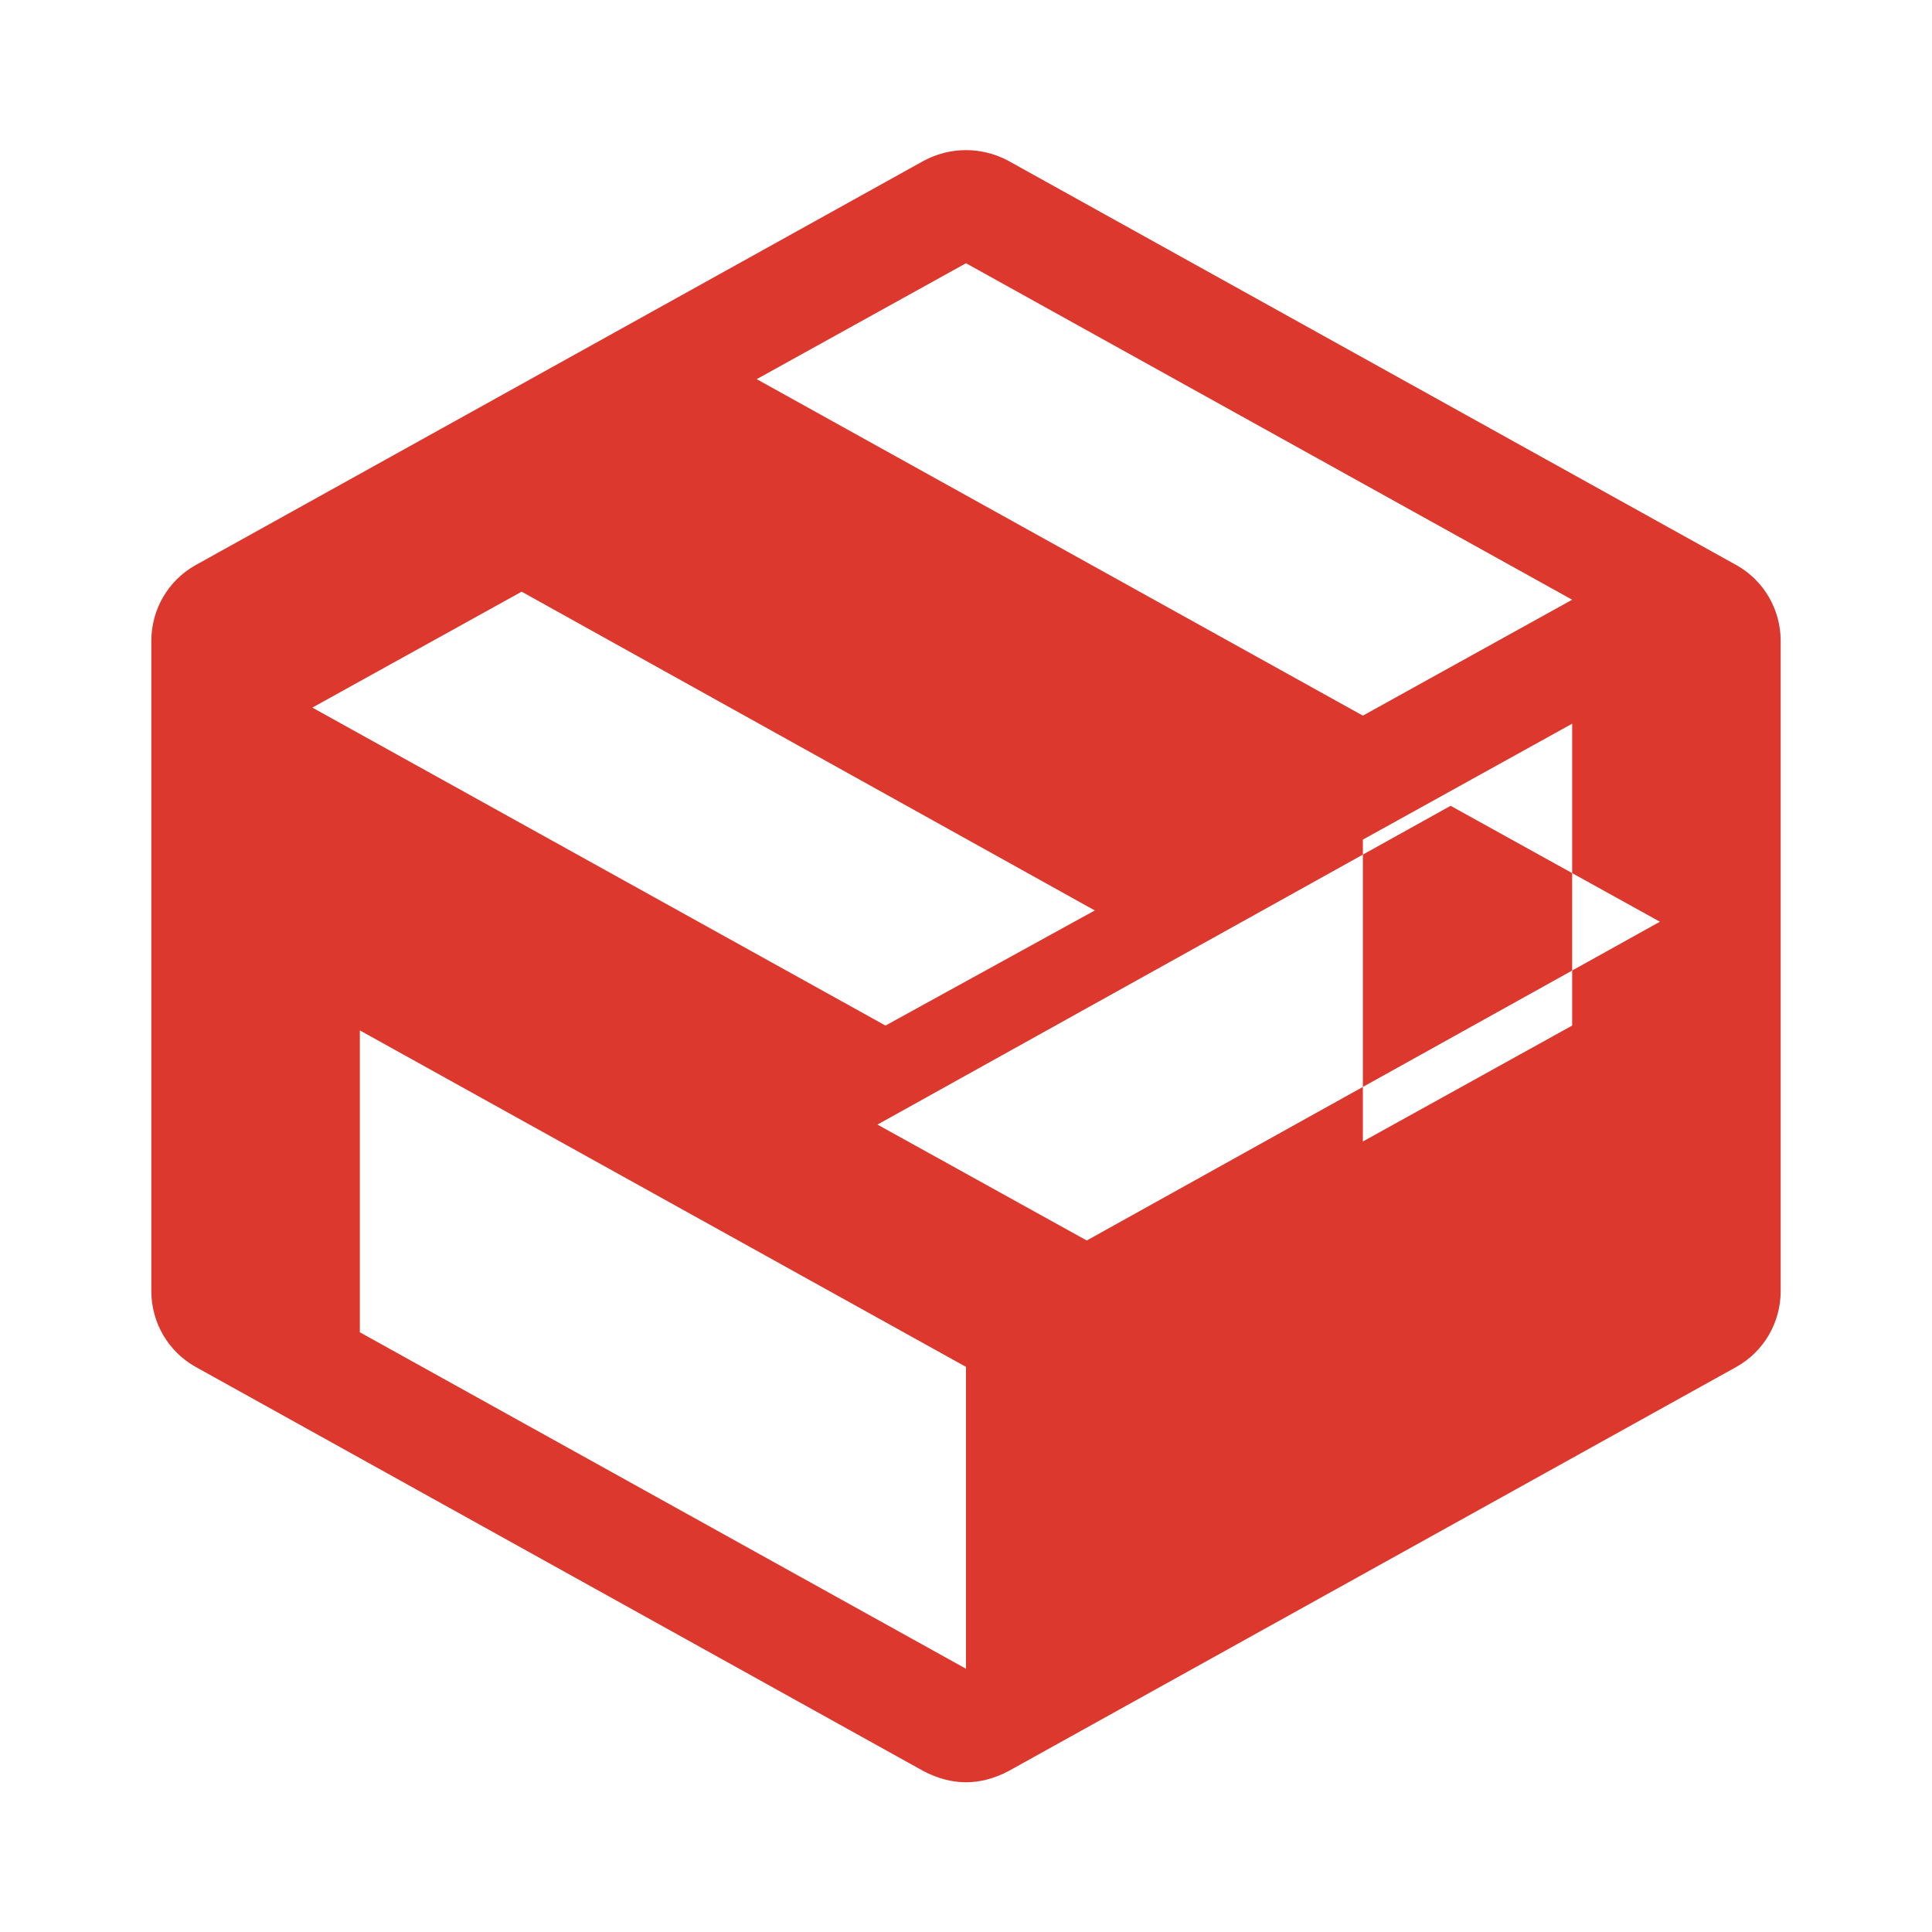
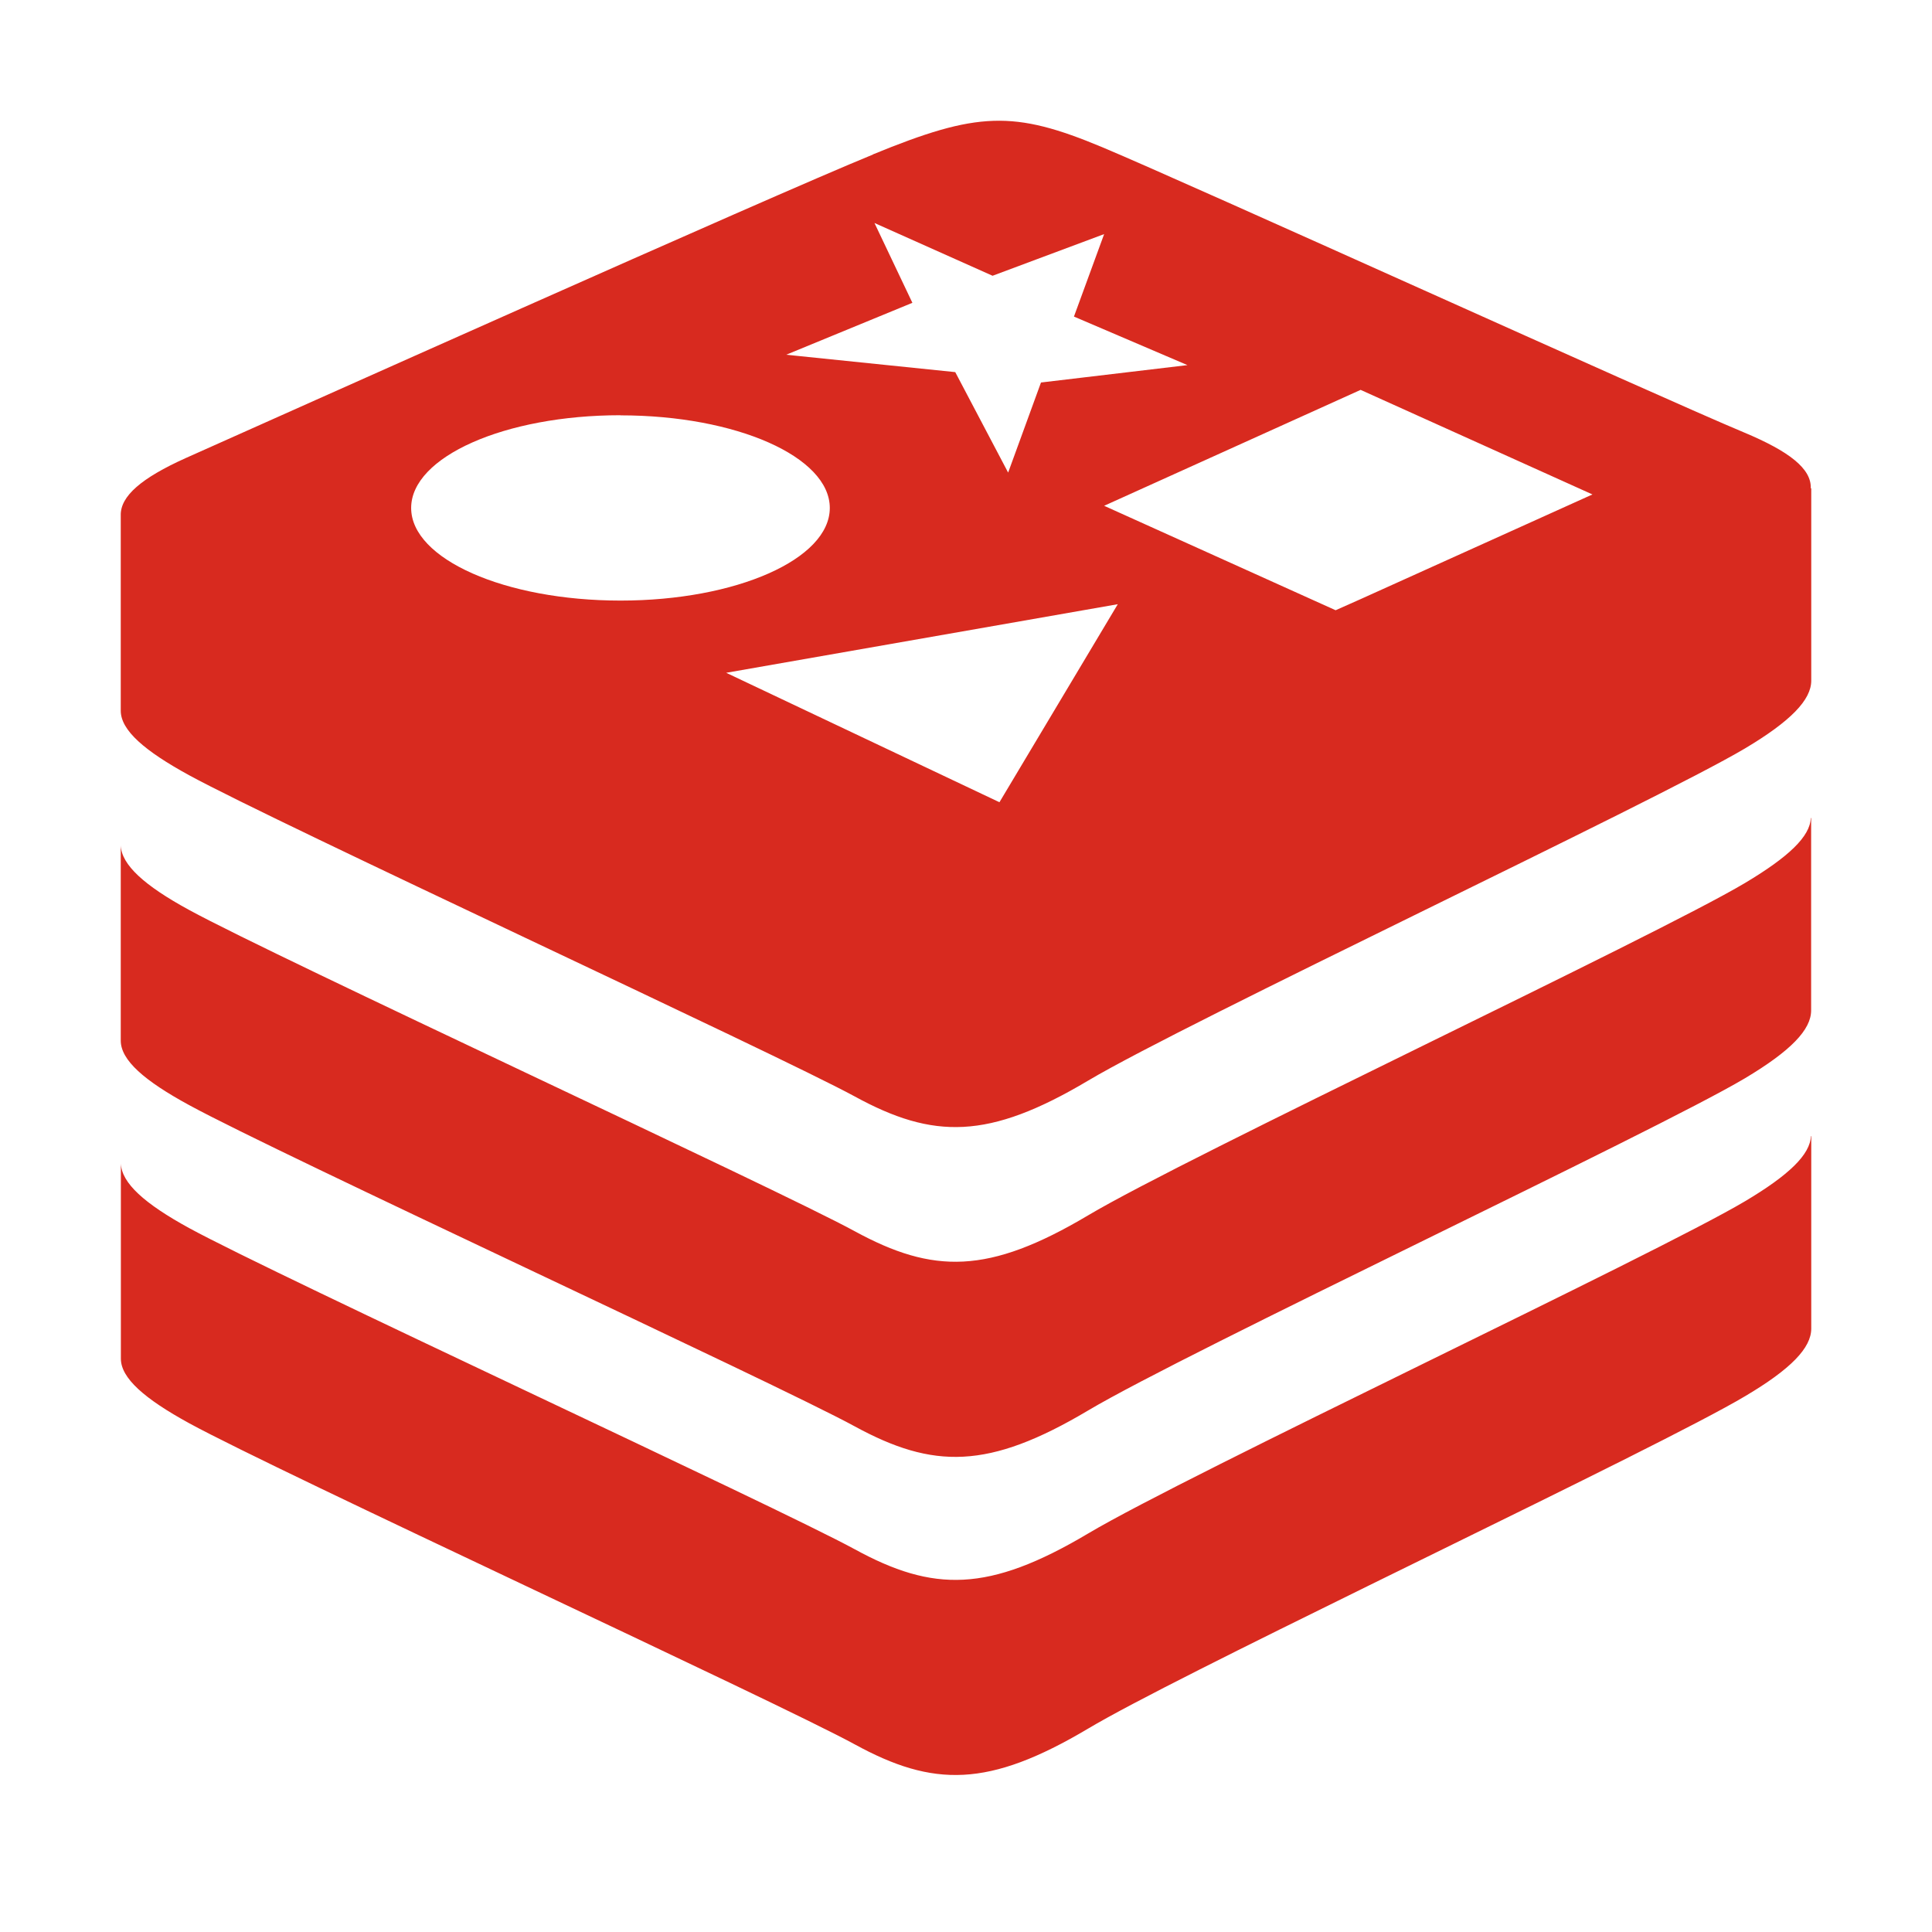
- <svg xmlns="http://www.w3.org/2000/svg" viewBox="0 0 24 24" width="100%" height="100%">
-   <path fill="#DC382D" d="M21.57 7.02l-9.04-5.02c-.33-.18-.73-.18-1.06 0L2.43 7.02c-.34.19-.55.55-.55.94v8.08c0 .39.21.75.55.94l9.04 5.02c.17.09.35.14.53.14s.36-.05.53-.14l9.04-5.02c.34-.19.55-.55.55-.94V7.96c0-.39-.21-.75-.55-.94zM12 3.27l7.53 4.18-2.6 1.44-7.53-4.18L12 3.27zm-1 9.47L3.88 8.79l2.6-1.44 7.12 3.96-2.6 1.43zm1 7.99l-7.53-4.18v-3.75l7.53 4.18v3.75zm1.5-5.32l-2.6-1.44 7.12-3.96 2.6 1.44-7.12 3.96zm6.03-2.67l-2.6 1.44v-3.75l2.6-1.44v3.75z" />
+ <svg xmlns="http://www.w3.org/2000/svg" t="1792932915373" class="icon" viewBox="0 0 1024 1024" version="1.1" p-id="12995" width="200" height="200">
+   <path d="M959.744 602.16l0.256 0.064v101.952c0 10.24-10.752 21.44-35.072 35.84-22.976 13.696-91.968 47.616-163.328 82.624l-35.712 17.536c-65.088 32-126.016 62.208-149.184 76.032-52.8 31.36-82.048 31.104-123.712 8.32-41.6-22.72-305.28-144.256-352.704-170.176-23.744-12.992-36.224-23.936-36.224-34.24v-103.424c0.384 10.368 12.48 21.248 36.224 34.24C147.776 676.8 411.328 798.4 452.992 821.12c41.664 22.784 70.912 23.04 123.712-8.32 52.672-31.36 300.416-147.712 348.224-176.128 23.232-13.824 34.56-24.768 34.88-34.56l-0.064 0.064z m0-168.576h0.192v101.952c0 10.24-10.752 21.44-35.072 35.968-47.808 28.416-295.552 144.768-348.224 176.128-52.8 31.36-82.048 31.04-123.712 8.32-41.6-22.72-305.28-144.32-352.704-170.24C76.48 572.8 64 561.92 64 551.536v-103.424c0.384 10.24 12.48 21.248 36.224 34.176 47.488 25.92 311.04 147.52 352.704 170.24 41.664 22.72 70.912 23.04 123.712-8.32 52.672-31.36 300.416-147.712 348.224-176.192 23.168-13.824 34.56-24.704 34.88-34.432zM462.656 81.84c55.36-22.72 74.56-23.488 121.664-3.776 47.168 19.776 293.376 131.648 339.968 151.104 24 10.048 35.84 19.2 35.456 29.632H960v101.952c0 10.176-10.816 21.44-35.072 35.904C877.056 425.072 629.376 541.44 576.64 572.8c-52.736 31.36-81.984 31.104-123.648 8.32-41.664-22.656-305.28-144.32-352.768-170.24C76.544 397.936 64 387.056 64 376.688V273.28c-0.32-10.304 11.072-19.968 34.368-30.464 46.656-20.8 308.8-138.24 364.288-160.896v-0.064z m129.792 238.4l-207.552 36.352 144.832 68.608 62.72-104.96z m128.704-113.6l-135.936 61.44 122.688 55.36 13.376-5.952 122.752-55.424-122.88-55.424z m-392.32 13.44c-61.248 0-110.912 22.016-110.912 49.152 0 27.072 49.664 49.088 110.976 49.088s110.912-21.952 110.912-49.088-49.6-49.088-110.912-49.088l-0.064-0.064z m134.656-101.888l20.096 42.304-66.88 27.52 89.6 9.216 28.032 53.248 17.408-47.744 77.632-9.216-60.16-25.728 16-43.712-59.136 22.08-62.592-27.968z" fill="#D82A1F" p-id="12996" />
</svg>
